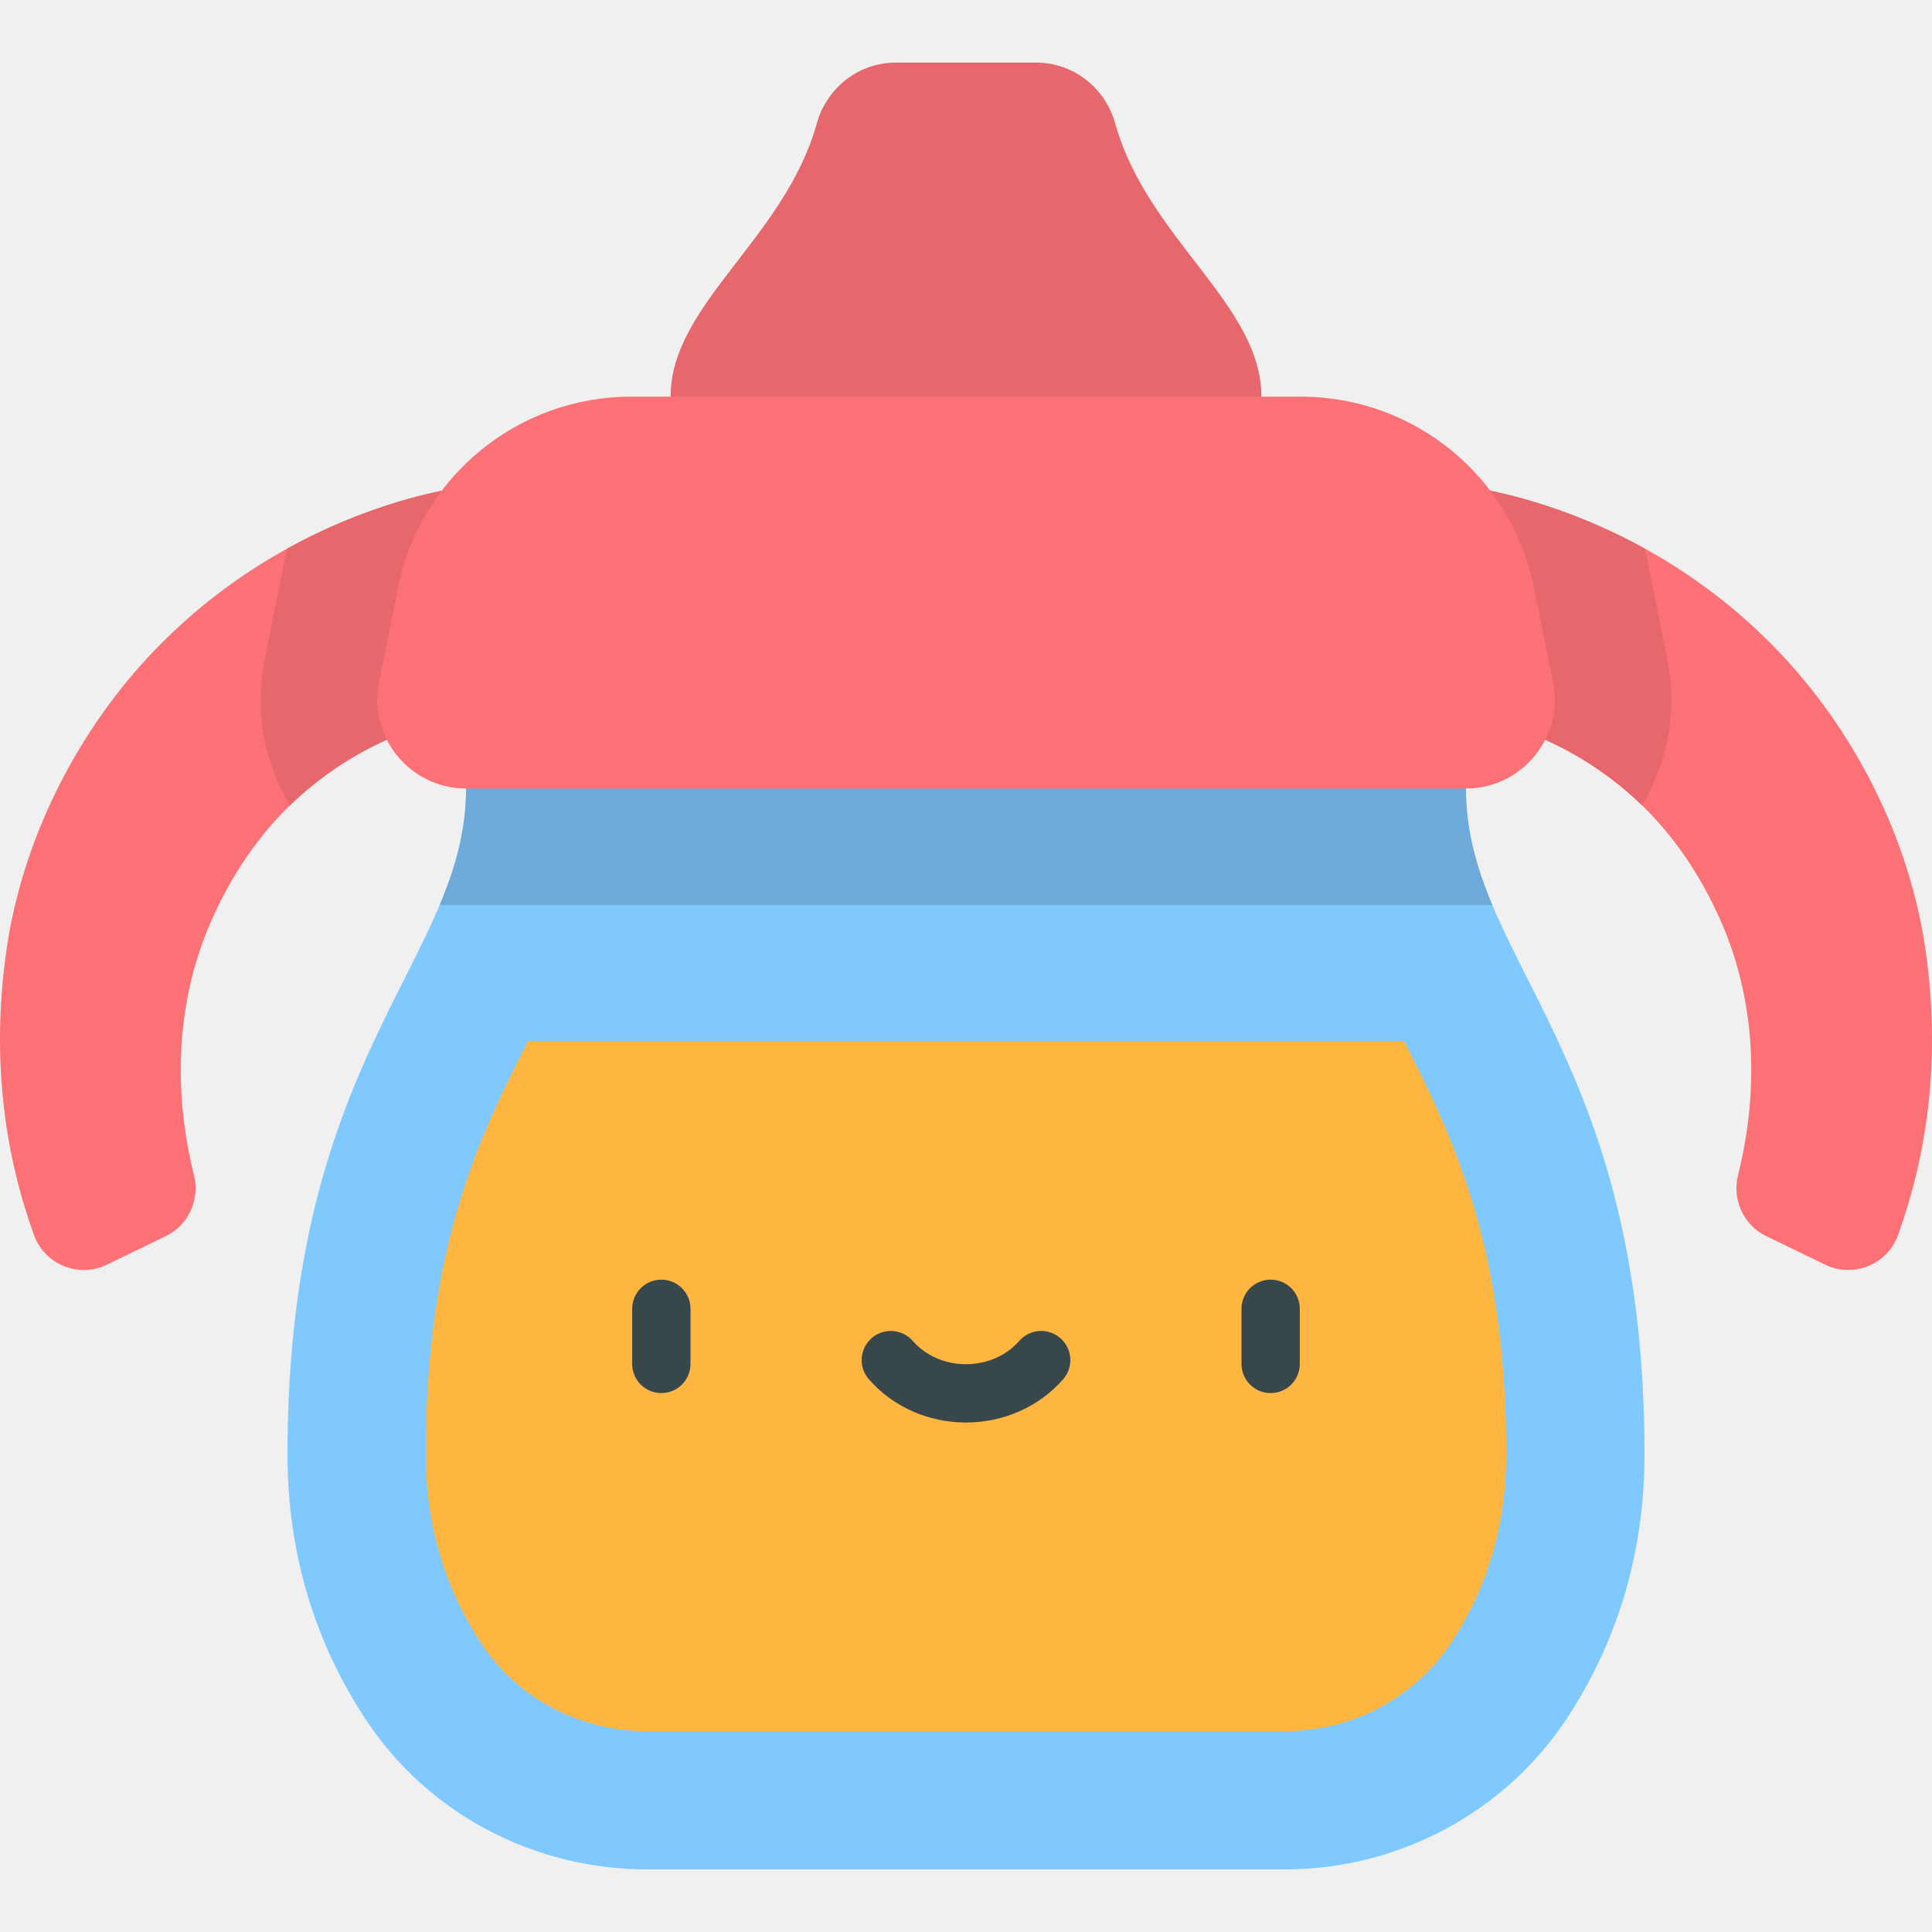
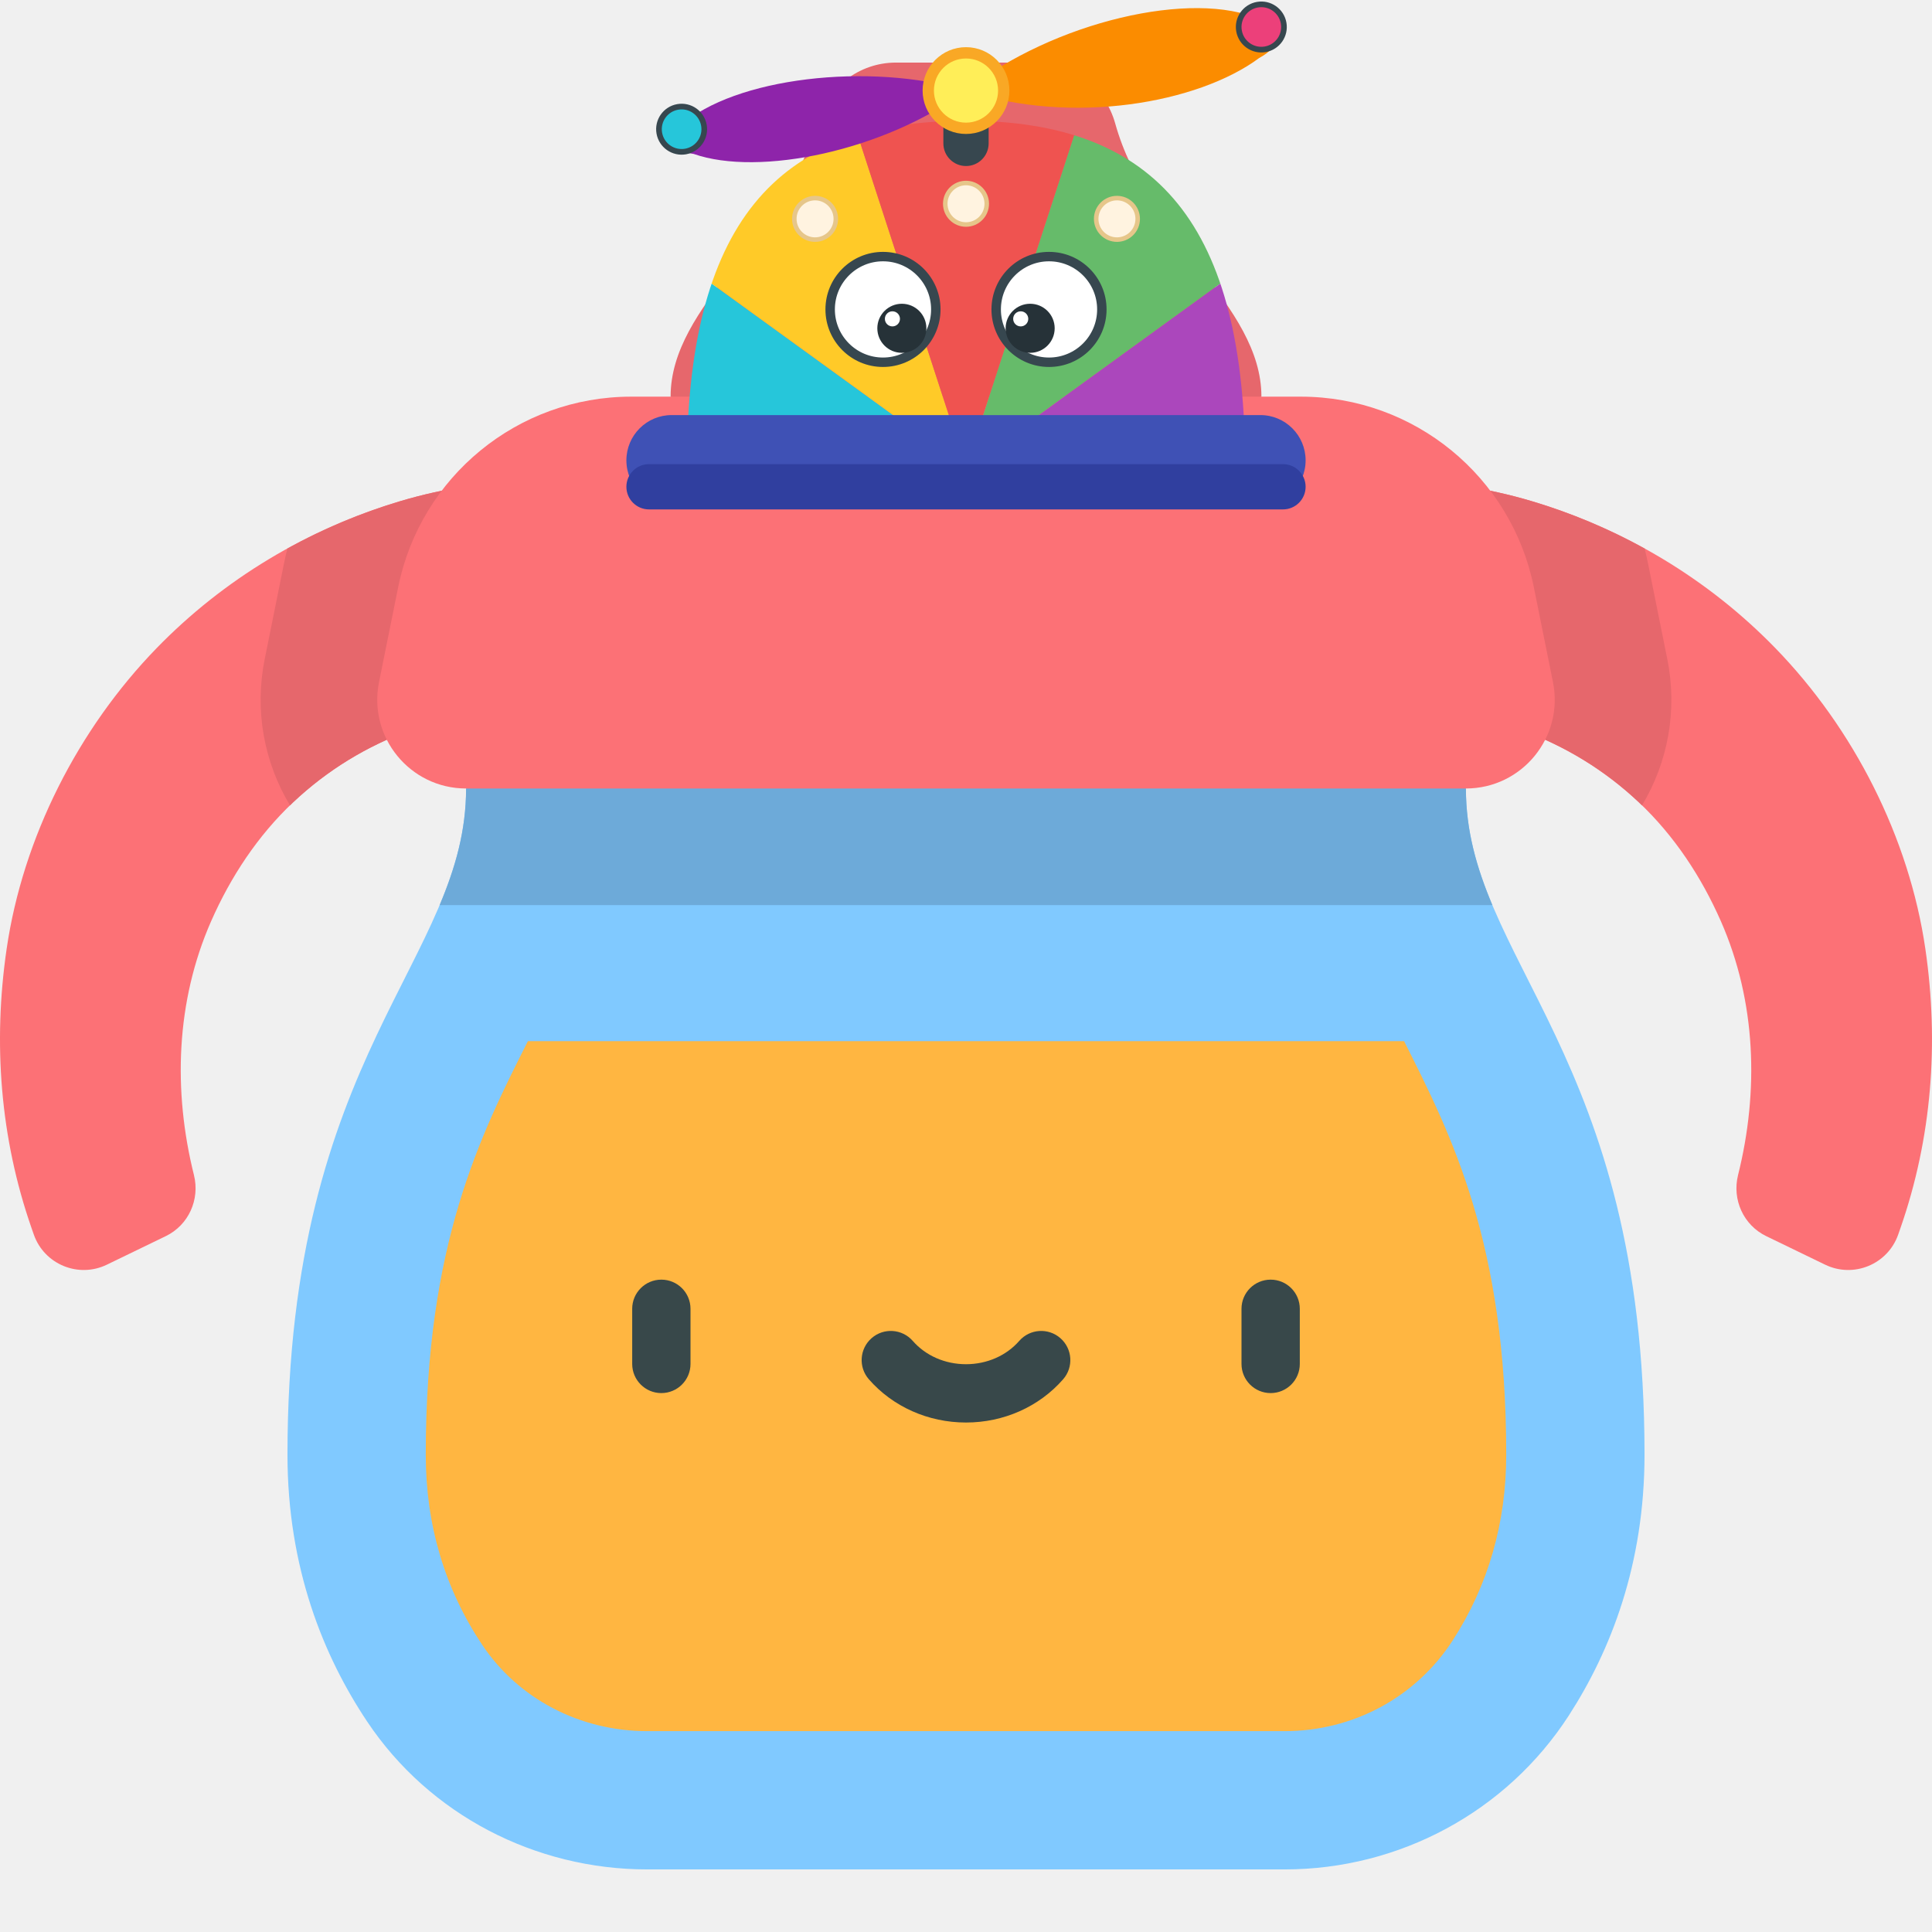
<svg xmlns="http://www.w3.org/2000/svg" version="1.1" id="Capa_1" x="0px" y="0px" viewBox="0 0 511.999 511.999" style="enable-background:new 0 0 511.999 511.999;" xml:space="preserve">
+   <defs>
+     <clipPath id="beanieDome">
+       <path d="M182,124 C182,60 205,32 256,32 C307,32 330,60 330,124 Z" />
+     </clipPath>
+   </defs>
  <path style="fill:#E6676C;" d="M295.543,32.719c-2.639-9.479-11.13-16.134-20.969-16.134h-37.148c-9.84,0-18.33,6.655-20.969,16.134  c-8.503,30.539-38.742,47.901-38.742,72.4l78.286,51.918l78.286-51.918C334.285,80.621,304.045,63.258,295.543,32.719z" />
  <g>
    <path style="fill:#FC7176;" d="M145.216,126.588c0,0-0.968,0.063-2.783,0.181c-12.325,0.803-24.579,2.515-36.436,6.064   c-24.435,7.314-46.691,20.619-64.478,38.919c-20.771,21.37-35.457,50.184-39.764,79.739c-3.636,24.945-1.712,50.119,6.612,73.985   c0.071,0.205,0.284,0.818,0.593,1.697c2.776,7.907,11.82,11.631,19.361,7.978l15.617-7.566c6.035-2.924,9.082-9.687,7.459-16.192   c-5.556-22.252-4.813-45.986,4.553-67.263c5.183-11.773,12.335-22.637,21.717-31.495c18.236-17.216,41.876-25.202,66.694-25.154   c1.818,0.003,2.788,0.005,2.788,0.005L145.216,126.588z" />
    <path style="fill:#FC7176;" d="M366.783,126.588c0,0,0.968,0.063,2.783,0.181c12.325,0.803,24.579,2.515,36.436,6.064   c24.435,7.314,46.691,20.619,64.478,38.919c20.771,21.37,35.457,50.184,39.764,79.739c3.635,24.945,1.712,50.119-6.612,73.985   c-0.071,0.205-0.284,0.818-0.593,1.697c-2.776,7.907-11.82,11.631-19.361,7.978l-15.617-7.566   c-6.035-2.924-9.082-9.687-7.458-16.192c5.556-22.252,4.813-45.986-4.553-67.263c-5.183-11.773-12.335-22.637-21.717-31.495   c-18.236-17.216-41.876-25.202-66.694-25.154c-1.818,0.003-2.788,0.005-2.788,0.005L366.783,126.588z" />
  </g>
  <path style="fill:#80C9FF;" d="M255.999,157.038l132.482,51.918c0,45.646,47.333,69.728,47.333,176.522  c0,29.102-8.965,51.98-20.067,69.155c-16.491,25.51-44.914,40.781-75.29,40.781H171.515c-29.673,0-57.697-14.468-74.184-39.139  c-11.595-17.349-21.147-40.758-21.147-70.796c0-106.794,47.333-130.875,47.333-176.522L255.999,157.038z" />
  <g>
    <path style="fill:#E6676C;" d="M369.567,126.769c-1.815-0.118-2.783-0.181-2.783-0.181l-1.933,60.899c0,0,0.969-0.002,2.788-0.005   c24.818-0.048,48.458,7.937,66.694,25.154c0.278,0.263,0.535,0.543,0.809,0.809c6.969-11.57,9.423-25.322,6.709-38.786   l-5.066-25.122c-0.283-1.404-0.6-2.795-0.944-4.173c-9.434-5.208-19.434-9.416-29.836-12.529   C394.145,129.284,381.892,127.572,369.567,126.769z" />
    <path style="fill:#E6676C;" d="M147.148,187.488l-1.933-60.899c0,0-0.968,0.063-2.783,0.181   c-12.325,0.803-24.579,2.515-36.436,6.064c-10.401,3.113-20.402,7.323-29.836,12.529c-0.344,1.378-0.66,2.769-0.944,4.173   l-5.065,25.122c-2.716,13.464-0.262,27.216,6.708,38.785c0.274-0.266,0.531-0.546,0.809-0.808   c18.236-17.216,41.876-25.202,66.694-25.154C146.179,187.486,147.148,187.488,147.148,187.488z" />
  </g>
  <path style="fill:#6DAAD9;" d="M388.482,208.956l-132.482-51.918l-132.482,51.918c0,11.074-2.791,20.881-7.01,30.905h278.985  C391.272,229.837,388.482,220.032,388.482,208.956z" />
  <path style="fill:#FC7176;" d="M411.553,180.768l-5.066-25.123c-5.927-29.389-31.751-50.526-61.733-50.526h-177.51  c-29.981,0-55.805,21.136-61.733,50.526l-5.066,25.123c-2.939,14.574,8.203,28.189,23.071,28.189H388.48  C403.349,208.956,414.492,195.342,411.553,180.768z" />
  <path style="fill:#FFB641;" d="M372.102,275.919c12.688,25.169,27.068,53.697,27.068,109.56c0,18.114-4.777,34.688-14.198,49.261  c-9.726,15.047-26.367,24.029-44.514,24.029H171.515c-17.81,0-34.153-8.543-43.718-22.855  c-9.932-14.862-14.969-31.831-14.969-50.435c0-55.863,14.38-84.389,27.067-109.56h232.206V275.919z" />
  <g>
    <path style="fill:#38484A;" d="M175.264,369.182c-4.267,0-7.726-3.459-7.726-7.726v-14.612c0-4.267,3.459-7.726,7.726-7.726   c4.267,0,7.726,3.459,7.726,7.726v14.612C182.99,365.723,179.531,369.182,175.264,369.182z" />
    <path style="fill:#38484A;" d="M336.735,369.182c-4.267,0-7.726-3.459-7.726-7.726v-14.612c0-4.267,3.459-7.726,7.726-7.726   s7.726,3.459,7.726,7.726v14.612C344.461,365.723,341.002,369.182,336.735,369.182z" />
    <path style="fill:#38484A;" d="M255.999,376.982c-9.996,0-19.38-4.176-25.744-11.458c-2.808-3.213-2.481-8.094,0.732-10.902   s8.094-2.481,10.902,0.732c3.429,3.924,8.572,6.175,14.109,6.175s10.679-2.251,14.109-6.175c2.808-3.213,7.689-3.541,10.902-0.732   c3.213,2.808,3.541,7.689,0.732,10.902C275.379,372.805,265.995,376.982,255.999,376.982z" />
  </g>
  <g>
</g>
  <g>
</g>
  <g>
</g>
  <g>
</g>
  <g>
</g>
  <g>
</g>
  <g>
</g>
  <g>
</g>
  <g>
</g>
  <g>
</g>
  <g>
</g>
  <g>
</g>
  <g>
</g>
  <g>
</g>
  <g>
</g>
+   <g id="silly-propeller-beanie">
+     <g clip-path="url(#beanieDome)">
+       <polygon points="256,124 36,124 78,-5" style="fill:#26C6DA;" />
+       <polygon points="256,124 78,-5 188,-85" style="fill:#FFCA28;" />
+       <polygon points="256,124 188,-85 324,-85" style="fill:#EF5350;" />
+       <polygon points="256,124 324,-85 434,-5" style="fill:#66BB6A;" />
+       <polygon points="256,124 434,-5 476,124" style="fill:#AB47BC;" />
+       <circle cx="216" cy="58" r="5.5" style="fill:#FFF3E0;stroke:#E6C68A;stroke-width:1.2;" />
+       <circle cx="256" cy="54" r="5.5" style="fill:#FFF3E0;stroke:#E6C68A;stroke-width:1.2;" />
+       <circle cx="296" cy="58" r="5.5" style="fill:#FFF3E0;stroke:#E6C68A;stroke-width:1.2;" />
+     </g>
+     <rect x="166" y="110" width="180" height="24" rx="12" style="fill:#3F51B5;" />
+     <rect x="166" y="123" width="180" height="12" rx="6" style="fill:#303F9F;" />
+     <g>
+       <circle cx="234" cy="82" r="14" style="fill:#FFFFFF;stroke:#37474F;stroke-width:2.5;" />
+       <circle cx="278" cy="82" r="14" style="fill:#FFFFFF;stroke:#37474F;stroke-width:2.5;" />
+       <circle cx="239" cy="87" r="6.5" style="fill:#263238;" />
+       <circle cx="273" cy="87" r="6.5" style="fill:#263238;" />
+       <circle cx="236.5" cy="84.5" r="2" style="fill:#FFFFFF;" />
+       <circle cx="270.5" cy="84.5" r="2" style="fill:#FFFFFF;" />
+     </g>
+     <rect x="250" y="22" width="12" height="22" rx="6" style="fill:#37474F;" />
+     <g transform="rotate(-10 256 24)">
+       <path d="M256,24 C232,12 196,10 180,20 C174,24 176,26 182,28 C198,37 232,36 256,24 Z" style="fill:#8E24AA;" />
+       <path d="M256,24 C282,10 320,8 336,19 C342,23 340,27 334,29 C316,38 282,38 256,24 Z" style="fill:#FB8C00;" />
+       <circle cx="180" cy="21" r="6" style="fill:#26C6DA;stroke:#37474F;stroke-width:1.5;" />
+       <circle cx="336" cy="21" r="6" style="fill:#EC407A;stroke:#37474F;stroke-width:1.5;" />
+     </g>
+     <circle cx="256" cy="24" r="10" style="fill:#FFEE58;stroke:#F9A825;stroke-width:3;" />
+   </g>
</svg>
